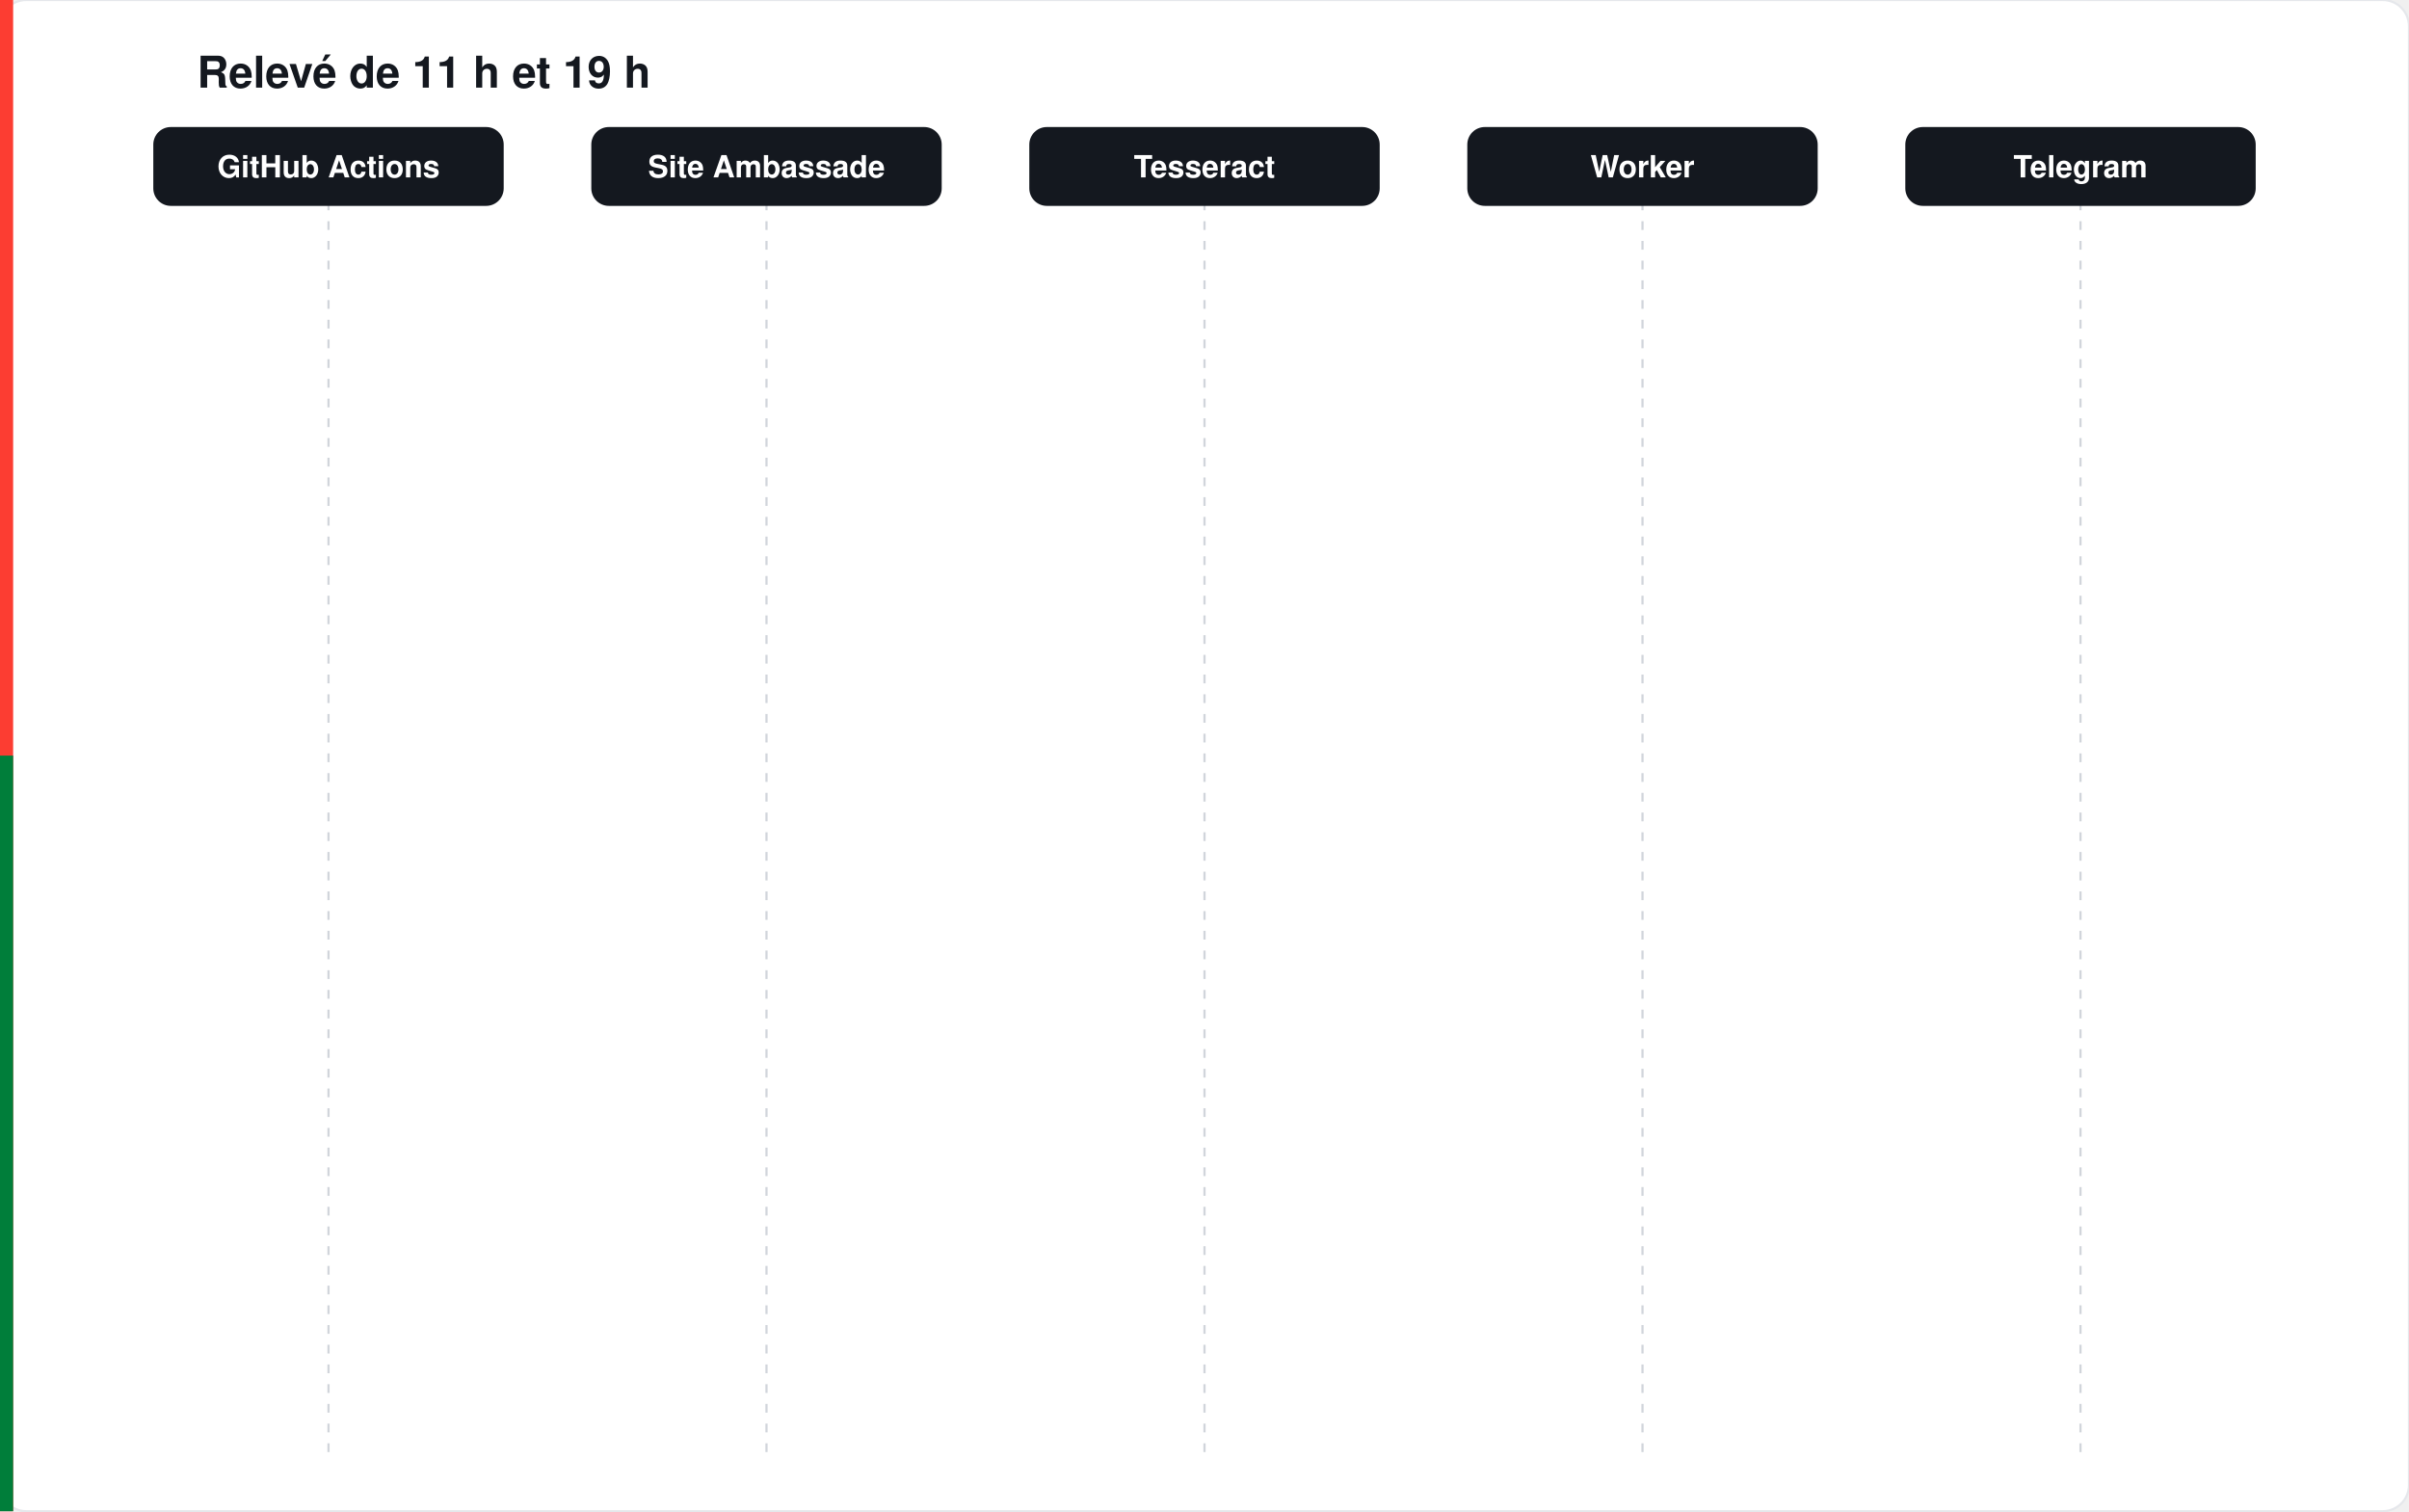
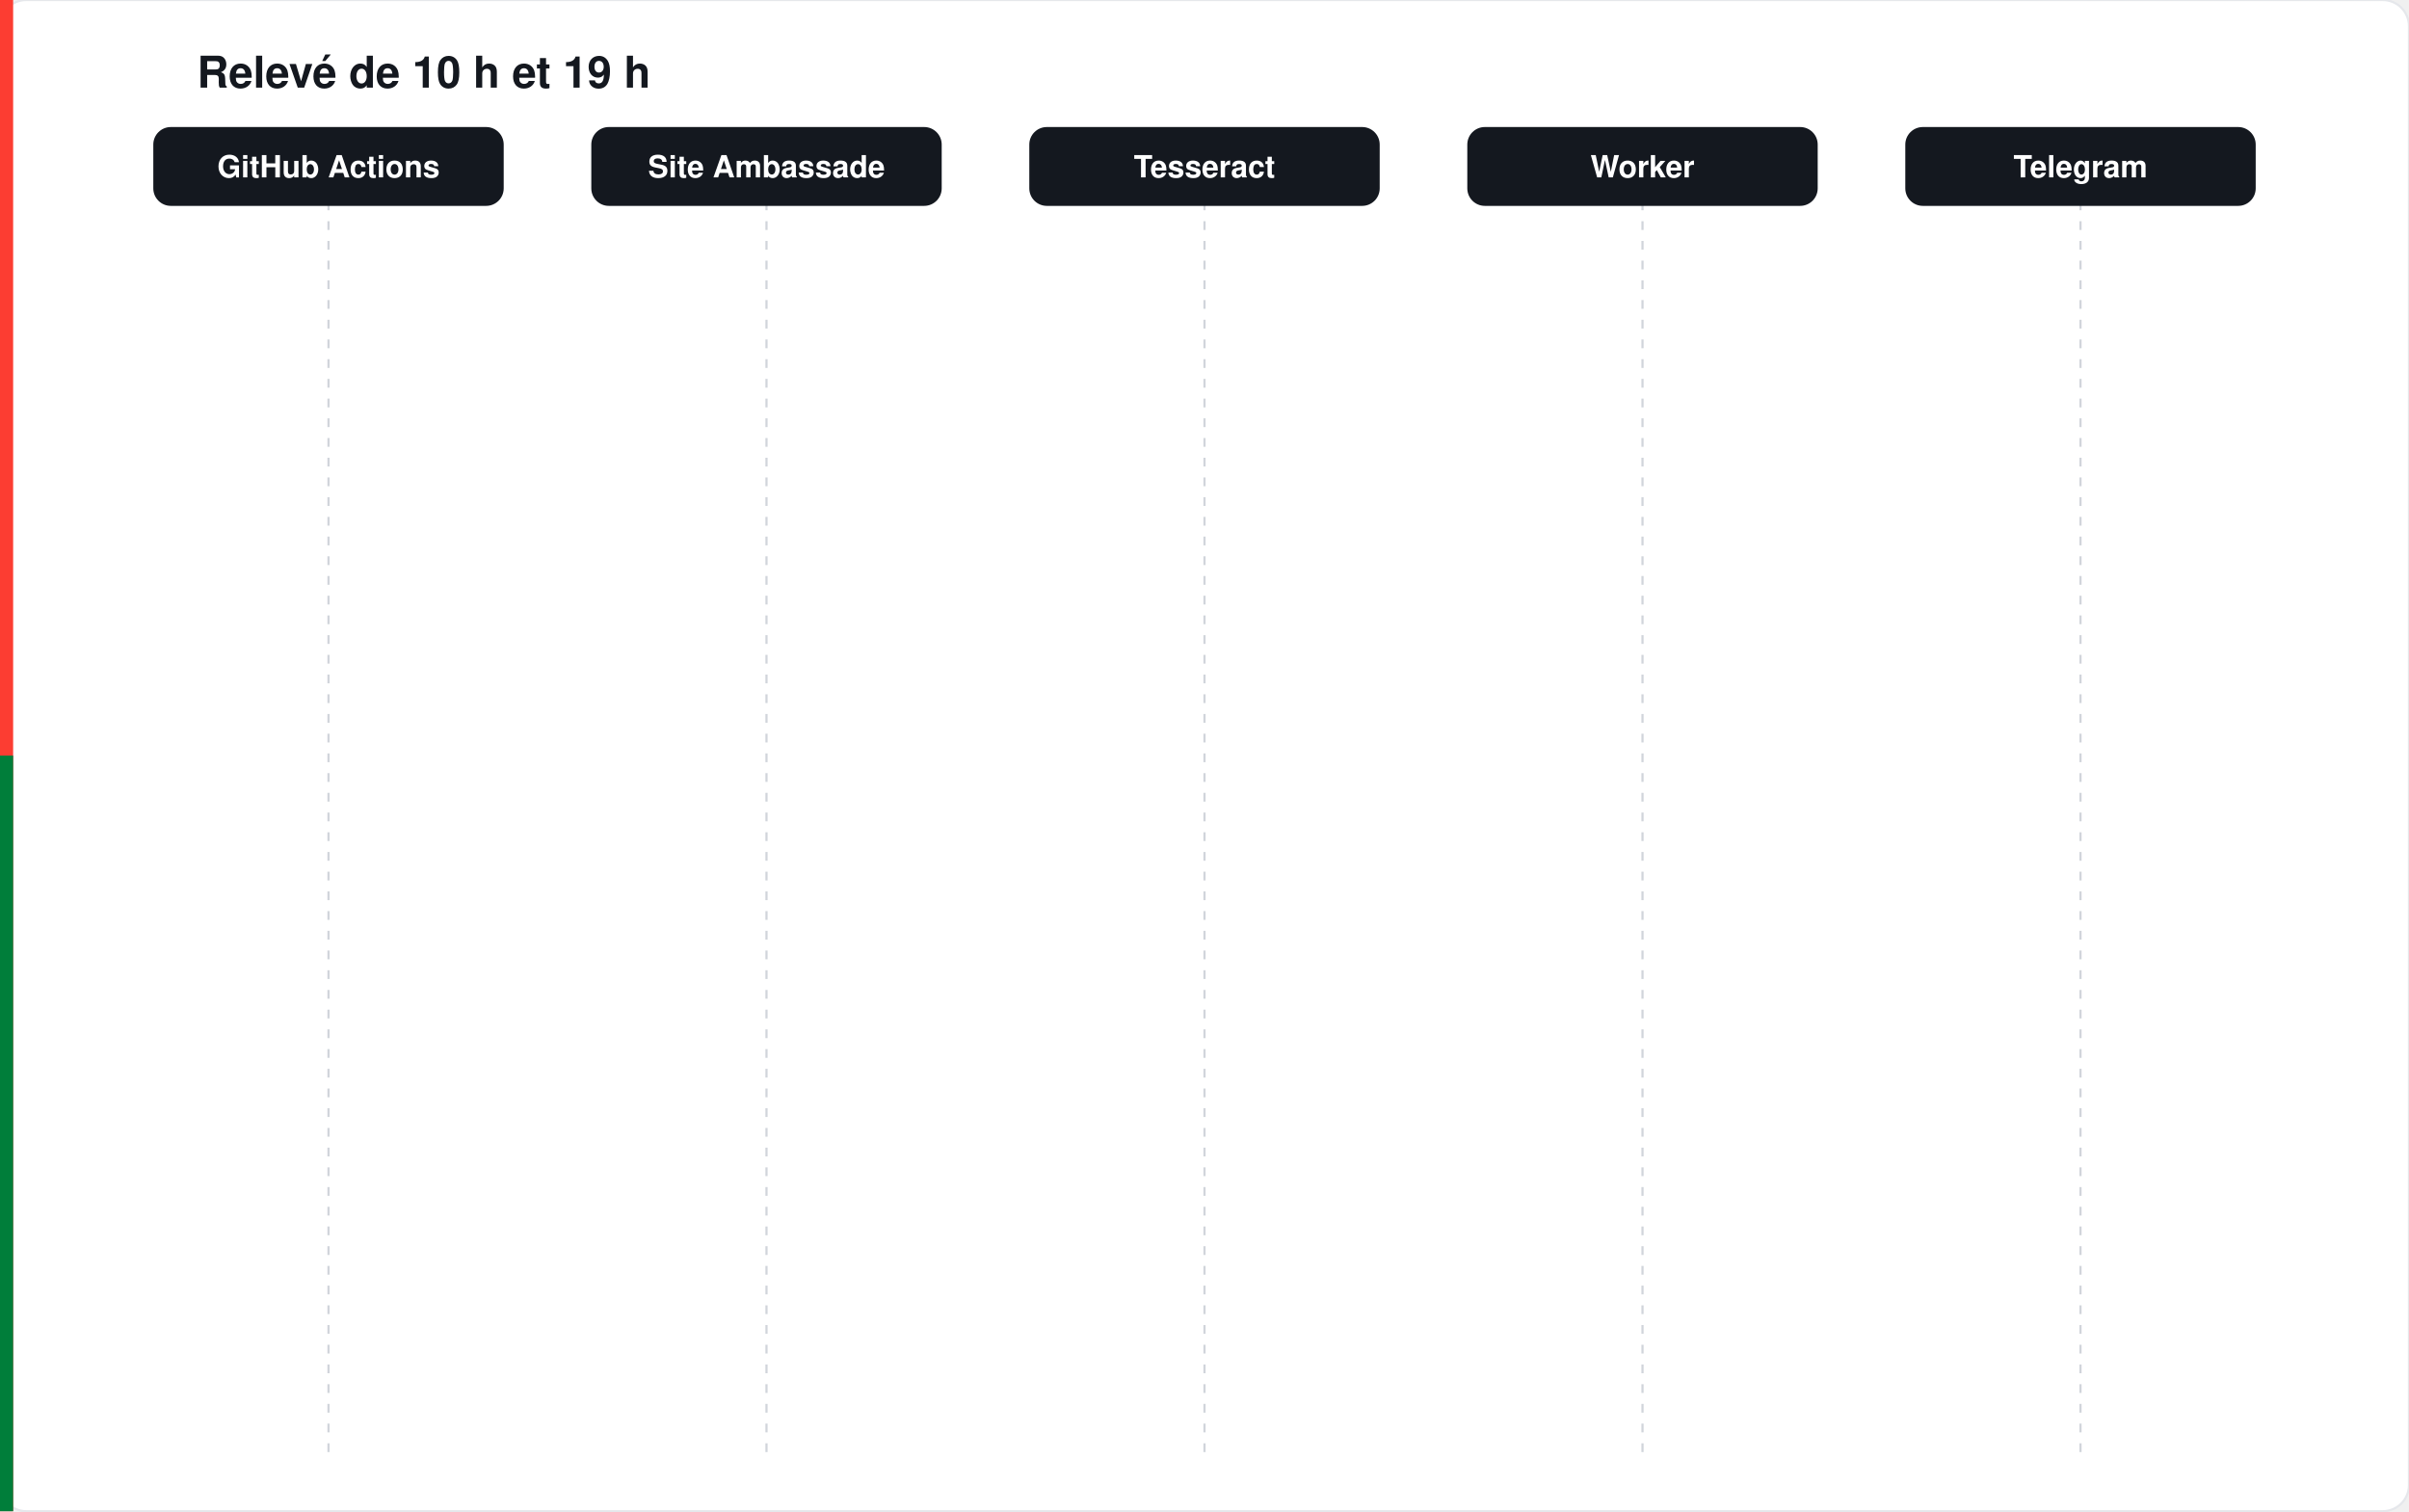
- <svg xmlns="http://www.w3.org/2000/svg" width="1100" height="690" viewBox="0 0 1100 690" role="img" aria-label="Relevé de 11 h et 19 h">
+ <svg xmlns="http://www.w3.org/2000/svg" width="1100" height="690" viewBox="0 0 1100 690" role="img" aria-label="Relevé de 10 h et 19 h">
  <style>.msg{opacity:0;animation-duration:13.0s;animation-iteration-count:infinite;animation-timing-function:ease-out}@keyframes a0{0%,4.62%{opacity:0;transform:translateY(6px)}6.54%,93.85%{opacity:1;transform:translateY(0)}100%{opacity:0;transform:translateY(0)}}.m0{animation-name:a0}@keyframes a1{0%,12.31%{opacity:0;transform:translateY(6px)}14.23%,93.85%{opacity:1;transform:translateY(0)}100%{opacity:0;transform:translateY(0)}}.m1{animation-name:a1}@keyframes a2{0%,20.00%{opacity:0;transform:translateY(6px)}21.92%,93.85%{opacity:1;transform:translateY(0)}100%{opacity:0;transform:translateY(0)}}.m2{animation-name:a2}@keyframes a3{0%,27.69%{opacity:0;transform:translateY(6px)}29.62%,93.85%{opacity:1;transform:translateY(0)}100%{opacity:0;transform:translateY(0)}}.m3{animation-name:a3}@keyframes a4{0%,35.38%{opacity:0;transform:translateY(6px)}37.31%,93.85%{opacity:1;transform:translateY(0)}100%{opacity:0;transform:translateY(0)}}.m4{animation-name:a4}@keyframes a5{0%,43.08%{opacity:0;transform:translateY(6px)}45.00%,93.85%{opacity:1;transform:translateY(0)}100%{opacity:0;transform:translateY(0)}}.m5{animation-name:a5}@keyframes a6{0%,50.77%{opacity:0;transform:translateY(6px)}52.69%,93.85%{opacity:1;transform:translateY(0)}100%{opacity:0;transform:translateY(0)}}.m6{animation-name:a6}@keyframes a7{0%,58.46%{opacity:0;transform:translateY(6px)}60.38%,93.85%{opacity:1;transform:translateY(0)}100%{opacity:0;transform:translateY(0)}}.m7{animation-name:a7}@keyframes a8{0%,66.15%{opacity:0;transform:translateY(6px)}68.08%,93.85%{opacity:1;transform:translateY(0)}100%{opacity:0;transform:translateY(0)}}.m8{animation-name:a8}</style>
  <defs>
    <marker id="pr" viewBox="0 0 10 10" refX="9" refY="5" markerWidth="8" markerHeight="8" orient="auto-start-reverse">
      <path d="M0 0L10 5L0 10z" fill="#FC3D32" />
    </marker>
    <marker id="pv" viewBox="0 0 10 10" refX="9" refY="5" markerWidth="8" markerHeight="8" orient="auto-start-reverse">
      <path d="M0 0L10 5L0 10z" fill="#007E3A" />
    </marker>
    <marker id="pg" viewBox="0 0 10 10" refX="9" refY="5" markerWidth="8" markerHeight="8" orient="auto-start-reverse">
      <path d="M0 0L10 5L0 10z" fill="#6B7280" />
    </marker>
  </defs>
  <rect width="1100" height="690" rx="12" fill="#FFFFFF" stroke="#E5E7EB" />
  <rect x="0" y="0" width="6" height="690" fill="#FC3D32" />
  <rect x="0" y="345.0" width="6" height="345.0" fill="#007E3A" />
-   <text x="90" y="40" font-family="'Segoe UI', 'Helvetica Neue', Helvetica, Arial, sans-serif" font-size="20" font-weight="700" fill="#14181F">Relevé de 11 h et 19 h</text>
+   <text x="90" y="40" font-family="'Segoe UI', 'Helvetica Neue', Helvetica, Arial, sans-serif" font-size="20" font-weight="700" fill="#14181F">Relevé de 10 h et 19 h</text>
  <line x1="150" y1="92" x2="150" y2="664" stroke="#D1D5DB" stroke-dasharray="4 5" />
  <rect x="70" y="58" width="160" height="36" rx="8" fill="#14181F" />
  <text x="150" y="81" text-anchor="middle" font-family="'Segoe UI', 'Helvetica Neue', Helvetica, Arial, sans-serif" font-size="14" font-weight="600" fill="#FFFFFF">GitHub Actions</text>
  <line x1="350" y1="92" x2="350" y2="664" stroke="#D1D5DB" stroke-dasharray="4 5" />
  <rect x="270" y="58" width="160" height="36" rx="8" fill="#14181F" />
  <text x="350" y="81" text-anchor="middle" font-family="'Segoe UI', 'Helvetica Neue', Helvetica, Arial, sans-serif" font-size="14" font-weight="600" fill="#FFFFFF">Site Ambassade</text>
  <line x1="550" y1="92" x2="550" y2="664" stroke="#D1D5DB" stroke-dasharray="4 5" />
  <rect x="470" y="58" width="160" height="36" rx="8" fill="#14181F" />
  <text x="550" y="81" text-anchor="middle" font-family="'Segoe UI', 'Helvetica Neue', Helvetica, Arial, sans-serif" font-size="14" font-weight="600" fill="#FFFFFF">Tesseract</text>
  <line x1="750" y1="92" x2="750" y2="664" stroke="#D1D5DB" stroke-dasharray="4 5" />
  <rect x="670" y="58" width="160" height="36" rx="8" fill="#14181F" />
  <text x="750" y="81" text-anchor="middle" font-family="'Segoe UI', 'Helvetica Neue', Helvetica, Arial, sans-serif" font-size="14" font-weight="600" fill="#FFFFFF">Worker</text>
  <line x1="950" y1="92" x2="950" y2="664" stroke="#D1D5DB" stroke-dasharray="4 5" />
  <rect x="870" y="58" width="160" height="36" rx="8" fill="#14181F" />
  <text x="950" y="81" text-anchor="middle" font-family="'Segoe UI', 'Helvetica Neue', Helvetica, Arial, sans-serif" font-size="14" font-weight="600" fill="#FFFFFF">Telegram</text>
  <g class="msg m0">
    <circle cx="88" cy="150" r="11" fill="#FC3D32" />
    <text x="88" y="154" text-anchor="middle" font-family="'Segoe UI', 'Helvetica Neue', Helvetica, Arial, sans-serif" font-size="12" font-weight="700" fill="#FFFFFF">1</text>
    <line x1="153" y1="154" x2="346" y2="154" stroke="#FC3D32" stroke-width="2.2" marker-end="url(#pr)" />
    <text x="250.0" y="145" text-anchor="middle" font-family="'Segoe UI', 'Helvetica Neue', Helvetica, Arial, sans-serif" font-size="13.5" fill="#14181F">1 requête : liste des annonces</text>
  </g>
  <g class="msg m1">
    <circle cx="88" cy="208" r="11" fill="#007E3A" />
    <text x="88" y="212" text-anchor="middle" font-family="'Segoe UI', 'Helvetica Neue', Helvetica, Arial, sans-serif" font-size="12" font-weight="700" fill="#FFFFFF">2</text>
    <line x1="347" y1="212" x2="154" y2="212" stroke="#007E3A" stroke-width="2.2" stroke-dasharray="7 5" marker-end="url(#pv)" />
    <text x="250.0" y="203" text-anchor="middle" font-family="'Segoe UI', 'Helvetica Neue', Helvetica, Arial, sans-serif" font-size="13.5" fill="#14181F">affiches en ligne (JSON)</text>
  </g>
  <g class="msg m2">
    <circle cx="88" cy="266" r="11" fill="#6B7280" />
    <text x="88" y="270" text-anchor="middle" font-family="'Segoe UI', 'Helvetica Neue', Helvetica, Arial, sans-serif" font-size="12" font-weight="700" fill="#FFFFFF">3</text>
    <path d="M150 256 h46 v22 h-44" fill="none" stroke="#6B7280" stroke-width="2.2" marker-end="url(#pg)" />
    <text x="204" y="272" font-family="'Segoe UI', 'Helvetica Neue', Helvetica, Arial, sans-serif" font-size="13.5" fill="#14181F">comparer à annonces.json</text>
  </g>
  <g class="msg m3">
    <circle cx="88" cy="324" r="11" fill="#FC3D32" />
    <text x="88" y="328" text-anchor="middle" font-family="'Segoe UI', 'Helvetica Neue', Helvetica, Arial, sans-serif" font-size="12" font-weight="700" fill="#FFFFFF">4</text>
    <line x1="153" y1="328" x2="346" y2="328" stroke="#FC3D32" stroke-width="2.2" marker-end="url(#pr)" />
    <text x="250.0" y="319" text-anchor="middle" font-family="'Segoe UI', 'Helvetica Neue', Helvetica, Arial, sans-serif" font-size="13.5" fill="#14181F">télécharger la nouvelle affiche</text>
  </g>
  <g class="msg m4">
    <circle cx="88" cy="382" r="11" fill="#FC3D32" />
    <text x="88" y="386" text-anchor="middle" font-family="'Segoe UI', 'Helvetica Neue', Helvetica, Arial, sans-serif" font-size="12" font-weight="700" fill="#FFFFFF">5</text>
    <line x1="153" y1="386" x2="546" y2="386" stroke="#FC3D32" stroke-width="2.2" marker-end="url(#pr)" />
    <text x="350.0" y="377" text-anchor="middle" font-family="'Segoe UI', 'Helvetica Neue', Helvetica, Arial, sans-serif" font-size="13.5" fill="#14181F">6 lectures prétraitées</text>
  </g>
  <g class="msg m5">
    <circle cx="88" cy="440" r="11" fill="#007E3A" />
    <text x="88" y="444" text-anchor="middle" font-family="'Segoe UI', 'Helvetica Neue', Helvetica, Arial, sans-serif" font-size="12" font-weight="700" fill="#FFFFFF">6</text>
    <line x1="547" y1="444" x2="154" y2="444" stroke="#007E3A" stroke-width="2.2" stroke-dasharray="7 5" marker-end="url(#pv)" />
    <text x="350.0" y="435" text-anchor="middle" font-family="'Segoe UI', 'Helvetica Neue', Helvetica, Arial, sans-serif" font-size="13.5" fill="#14181F">vote : 25 numéros</text>
  </g>
  <g class="msg m6">
    <circle cx="88" cy="498" r="11" fill="#FC3D32" />
    <text x="88" y="502" text-anchor="middle" font-family="'Segoe UI', 'Helvetica Neue', Helvetica, Arial, sans-serif" font-size="12" font-weight="700" fill="#FFFFFF">7</text>
    <line x1="153" y1="502" x2="746" y2="502" stroke="#FC3D32" stroke-width="2.2" marker-end="url(#pr)" />
    <text x="450.0" y="493" text-anchor="middle" font-family="'Segoe UI', 'Helvetica Neue', Helvetica, Arial, sans-serif" font-size="13.5" fill="#14181F">publier la base</text>
  </g>
  <g class="msg m7">
    <circle cx="88" cy="556" r="11" fill="#FC3D32" />
    <text x="88" y="560" text-anchor="middle" font-family="'Segoe UI', 'Helvetica Neue', Helvetica, Arial, sans-serif" font-size="12" font-weight="700" fill="#FFFFFF">8</text>
    <line x1="153" y1="560" x2="946" y2="560" stroke="#FC3D32" stroke-width="2.2" marker-end="url(#pr)" />
    <text x="550.0" y="551" text-anchor="middle" font-family="'Segoe UI', 'Helvetica Neue', Helvetica, Arial, sans-serif" font-size="13.5" fill="#14181F">annonce aux abonnés</text>
  </g>
  <g class="msg m8">
    <circle cx="88" cy="614" r="11" fill="#FC3D32" />
    <text x="88" y="618" text-anchor="middle" font-family="'Segoe UI', 'Helvetica Neue', Helvetica, Arial, sans-serif" font-size="12" font-weight="700" fill="#FFFFFF">9</text>
    <line x1="153" y1="618" x2="946" y2="618" stroke="#FC3D32" stroke-width="2.2" marker-end="url(#pr)" />
    <text x="550.0" y="609" text-anchor="middle" font-family="'Segoe UI', 'Helvetica Neue', Helvetica, Arial, sans-serif" font-size="13.5" fill="#14181F">alerte aux numéros suivis</text>
  </g>
</svg>
